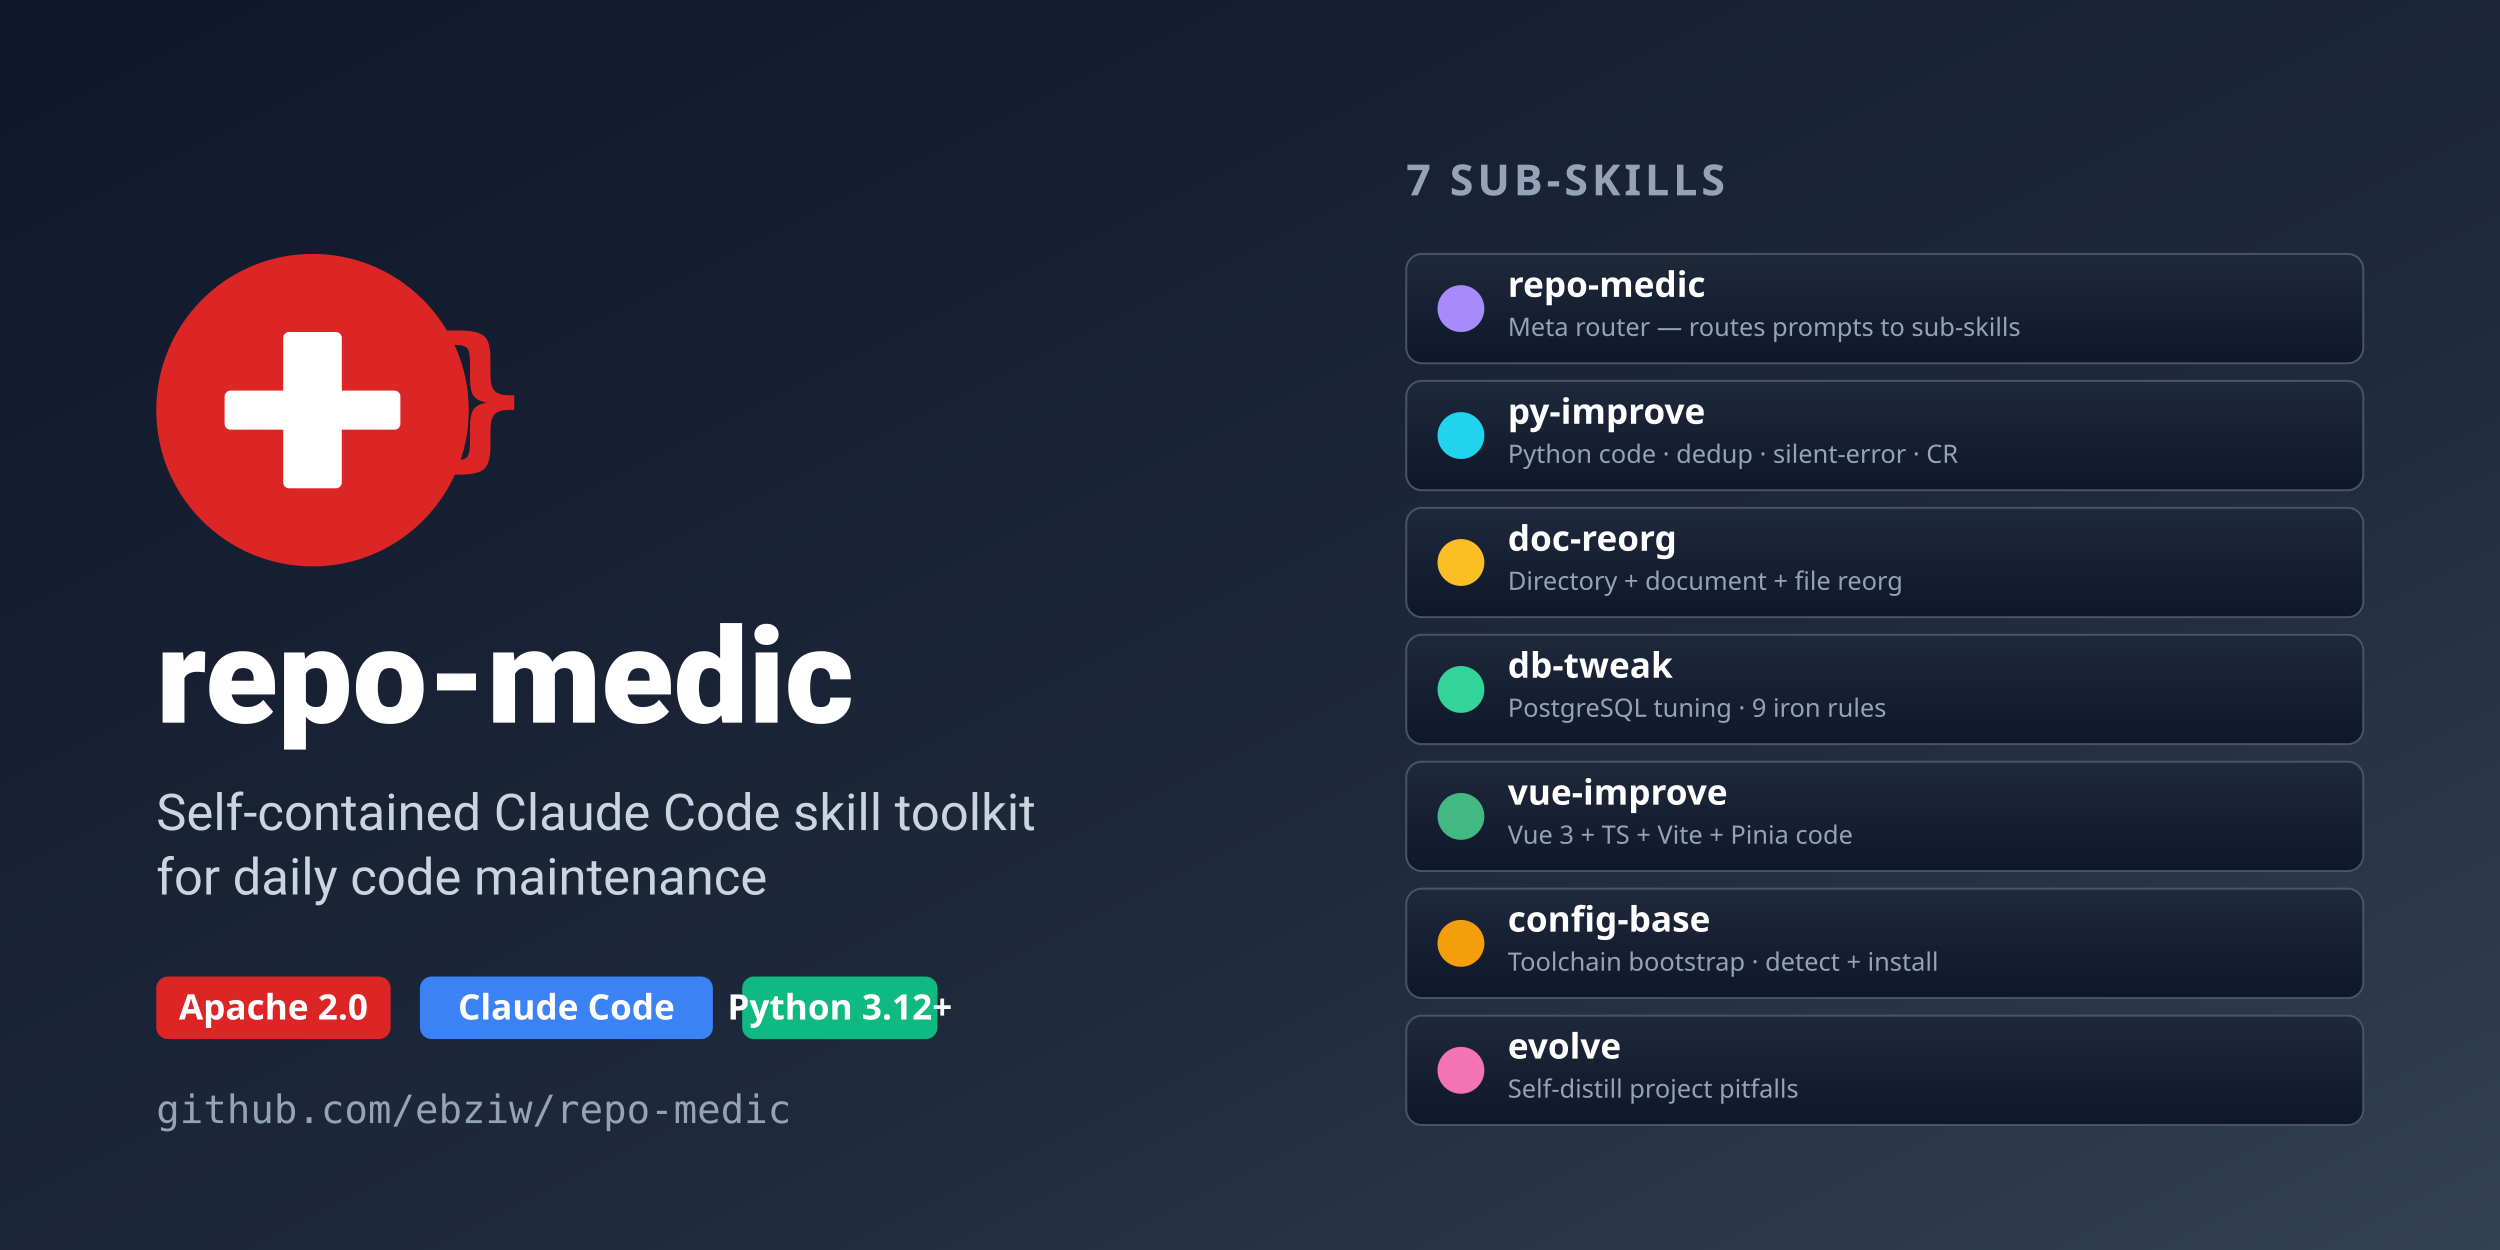
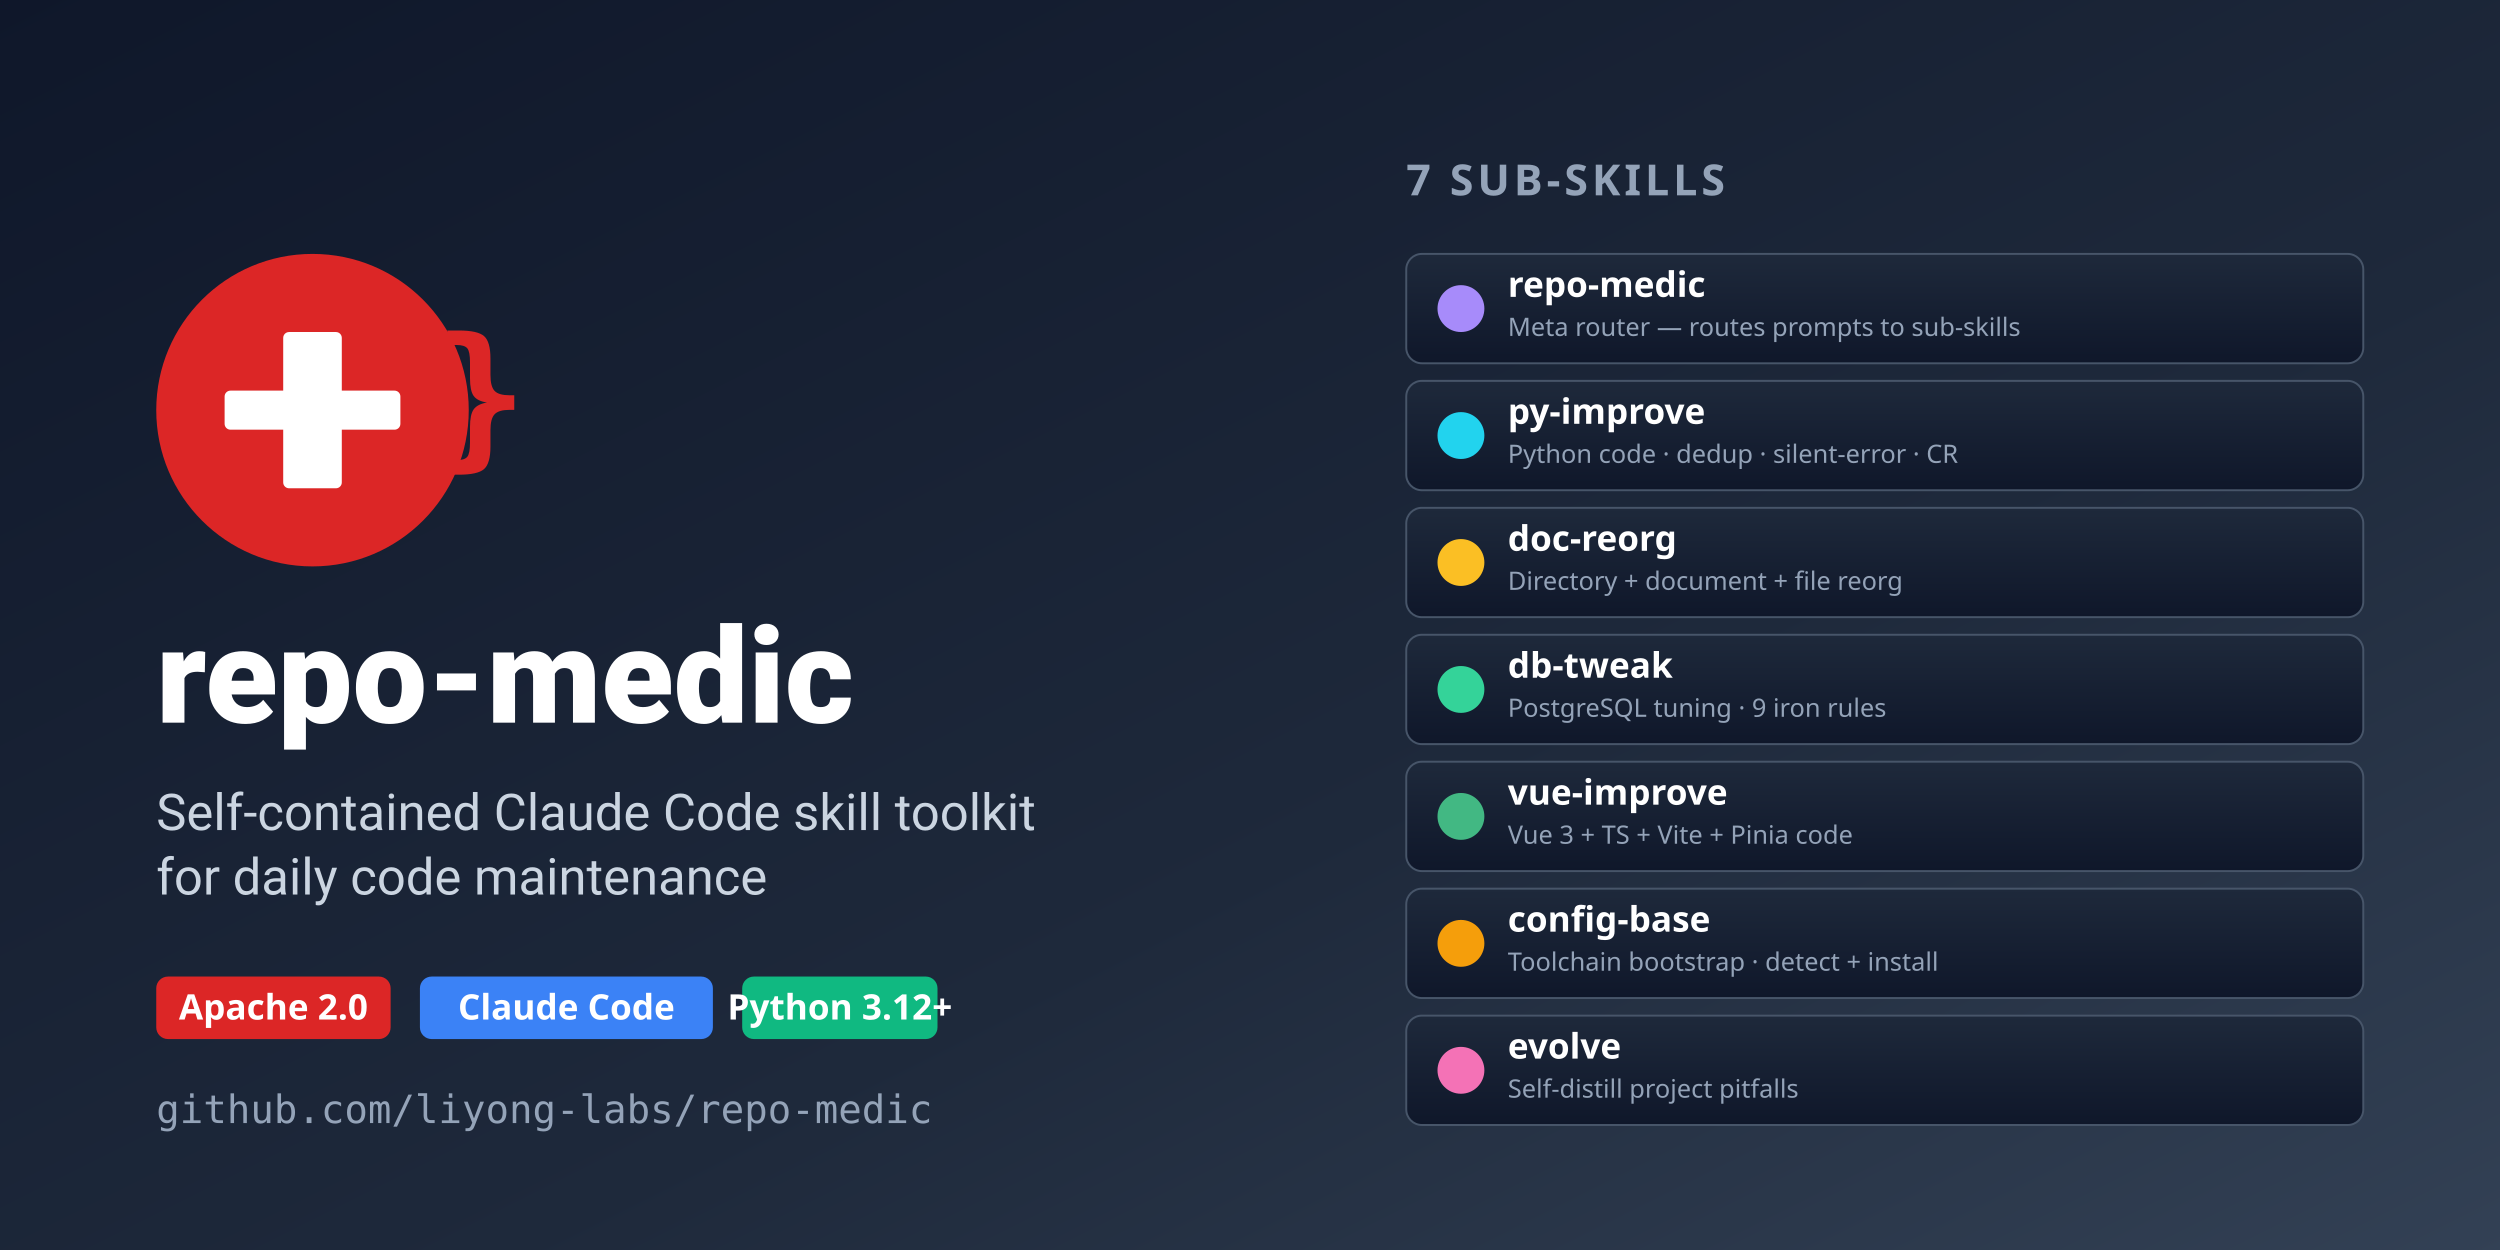
<svg xmlns="http://www.w3.org/2000/svg" viewBox="0 0 1280 640" width="1280" height="640" role="img" aria-label="repo-medic social preview: skill toolkit for Claude Code">
  <defs>
    <linearGradient id="bg" x1="0" y1="0" x2="1" y2="1">
      <stop offset="0" stop-color="#0f172a" />
      <stop offset="0.6" stop-color="#1e293b" />
      <stop offset="1" stop-color="#334155" />
    </linearGradient>
    <linearGradient id="card" x1="0" y1="0" x2="0" y2="1">
      <stop offset="0" stop-color="#1e293b" />
      <stop offset="1" stop-color="#0f172a" />
    </linearGradient>
  </defs>
  <rect width="1280" height="640" fill="url(#bg)" />
  <g transform="translate(80, 130)">
    <circle cx="80" cy="80" r="80" fill="#dc2626" />
    <rect x="65" y="40" width="30" height="80" rx="3" fill="#ffffff" />
    <rect x="35" y="70" width="90" height="20" rx="3" fill="#ffffff" />
    <text x="-2" y="100" font-family="ui-monospace, 'SF Mono', Consolas, monospace" font-size="80" font-weight="700" fill="#dc2626">{</text>
    <text x="142" y="100" font-family="ui-monospace, 'SF Mono', Consolas, monospace" font-size="80" font-weight="700" fill="#dc2626">}</text>
    <text x="0" y="240" font-family="ui-sans-serif, system-ui, -apple-system, Segoe UI, Roboto, sans-serif" font-size="68" font-weight="800" fill="#ffffff">repo-medic</text>
    <text x="0" y="295" font-family="ui-sans-serif, system-ui, -apple-system, Segoe UI, Roboto, sans-serif" font-size="26" font-weight="400" fill="#cbd5e1">
      Self-contained Claude Code skill toolkit
    </text>
    <text x="0" y="328" font-family="ui-sans-serif, system-ui, -apple-system, Segoe UI, Roboto, sans-serif" font-size="26" font-weight="400" fill="#cbd5e1">
      for daily code maintenance
    </text>
    <g transform="translate(0, 370)" font-family="ui-sans-serif, system-ui, sans-serif" font-size="18" font-weight="600">
      <rect x="0" y="0" width="120" height="32" rx="6" fill="#dc2626" />
      <text x="60" y="22" text-anchor="middle" fill="#ffffff">Apache 2.0</text>
      <rect x="135" y="0" width="150" height="32" rx="6" fill="#3b82f6" />
      <text x="210" y="22" text-anchor="middle" fill="#ffffff">Claude Code</text>
      <rect x="300" y="0" width="100" height="32" rx="6" fill="#10b981" />
      <text x="350" y="22" text-anchor="middle" fill="#ffffff">Python 3.12+</text>
    </g>
    <text x="0" y="445" font-family="ui-monospace, 'SF Mono', Consolas, monospace" font-size="20" font-weight="500" fill="#94a3b8">
-       github.com/ebziw/repo-medic
+       github.com/liyong-labs/repo-medic
    </text>
  </g>
  <g transform="translate(720, 100)" font-family="ui-sans-serif, system-ui, Sans-Serif">
    <text x="0" y="0" font-size="22" font-weight="600" fill="#94a3b8" letter-spacing="2">7 SUB-SKILLS</text>
    <g transform="translate(0, 30)">
      <rect width="490" height="56" rx="8" fill="url(#card)" stroke="#475569" stroke-width="1" />
      <circle cx="28" cy="28" r="12" fill="#a78bfa" />
      <text x="52" y="22" font-size="18" font-weight="700" fill="#ffffff">repo-medic</text>
      <text x="52" y="42" font-size="13" fill="#94a3b8">Meta router — routes prompts to sub-skills</text>
    </g>
    <g transform="translate(0, 95)">
      <rect width="490" height="56" rx="8" fill="url(#card)" stroke="#475569" stroke-width="1" />
      <circle cx="28" cy="28" r="12" fill="#22d3ee" />
      <text x="52" y="22" font-size="18" font-weight="700" fill="#ffffff">py-improve</text>
      <text x="52" y="42" font-size="13" fill="#94a3b8">Python code · dedup · silent-error · CR</text>
    </g>
    <g transform="translate(0, 160)">
      <rect width="490" height="56" rx="8" fill="url(#card)" stroke="#475569" stroke-width="1" />
      <circle cx="28" cy="28" r="12" fill="#fbbf24" />
      <text x="52" y="22" font-size="18" font-weight="700" fill="#ffffff">doc-reorg</text>
      <text x="52" y="42" font-size="13" fill="#94a3b8">Directory + document + file reorg</text>
    </g>
    <g transform="translate(0, 225)">
      <rect width="490" height="56" rx="8" fill="url(#card)" stroke="#475569" stroke-width="1" />
      <circle cx="28" cy="28" r="12" fill="#34d399" />
      <text x="52" y="22" font-size="18" font-weight="700" fill="#ffffff">db-tweak</text>
      <text x="52" y="42" font-size="13" fill="#94a3b8">PostgreSQL tuning · 9 iron rules</text>
    </g>
    <g transform="translate(0, 290)">
      <rect width="490" height="56" rx="8" fill="url(#card)" stroke="#475569" stroke-width="1" />
      <circle cx="28" cy="28" r="12" fill="#42b883" />
      <text x="52" y="22" font-size="18" font-weight="700" fill="#ffffff">vue-improve</text>
      <text x="52" y="42" font-size="13" fill="#94a3b8">Vue 3 + TS + Vite + Pinia code</text>
    </g>
    <g transform="translate(0, 355)">
      <rect width="490" height="56" rx="8" fill="url(#card)" stroke="#475569" stroke-width="1" />
      <circle cx="28" cy="28" r="12" fill="#f59e0b" />
      <text x="52" y="22" font-size="18" font-weight="700" fill="#ffffff">config-base</text>
      <text x="52" y="42" font-size="13" fill="#94a3b8">Toolchain bootstrap · detect + install</text>
    </g>
    <g transform="translate(0, 420)">
      <rect width="490" height="56" rx="8" fill="url(#card)" stroke="#475569" stroke-width="1" />
      <circle cx="28" cy="28" r="12" fill="#f472b6" />
      <text x="52" y="22" font-size="18" font-weight="700" fill="#ffffff">evolve</text>
      <text x="52" y="42" font-size="13" fill="#94a3b8">Self-distill project pitfalls</text>
    </g>
  </g>
</svg>
